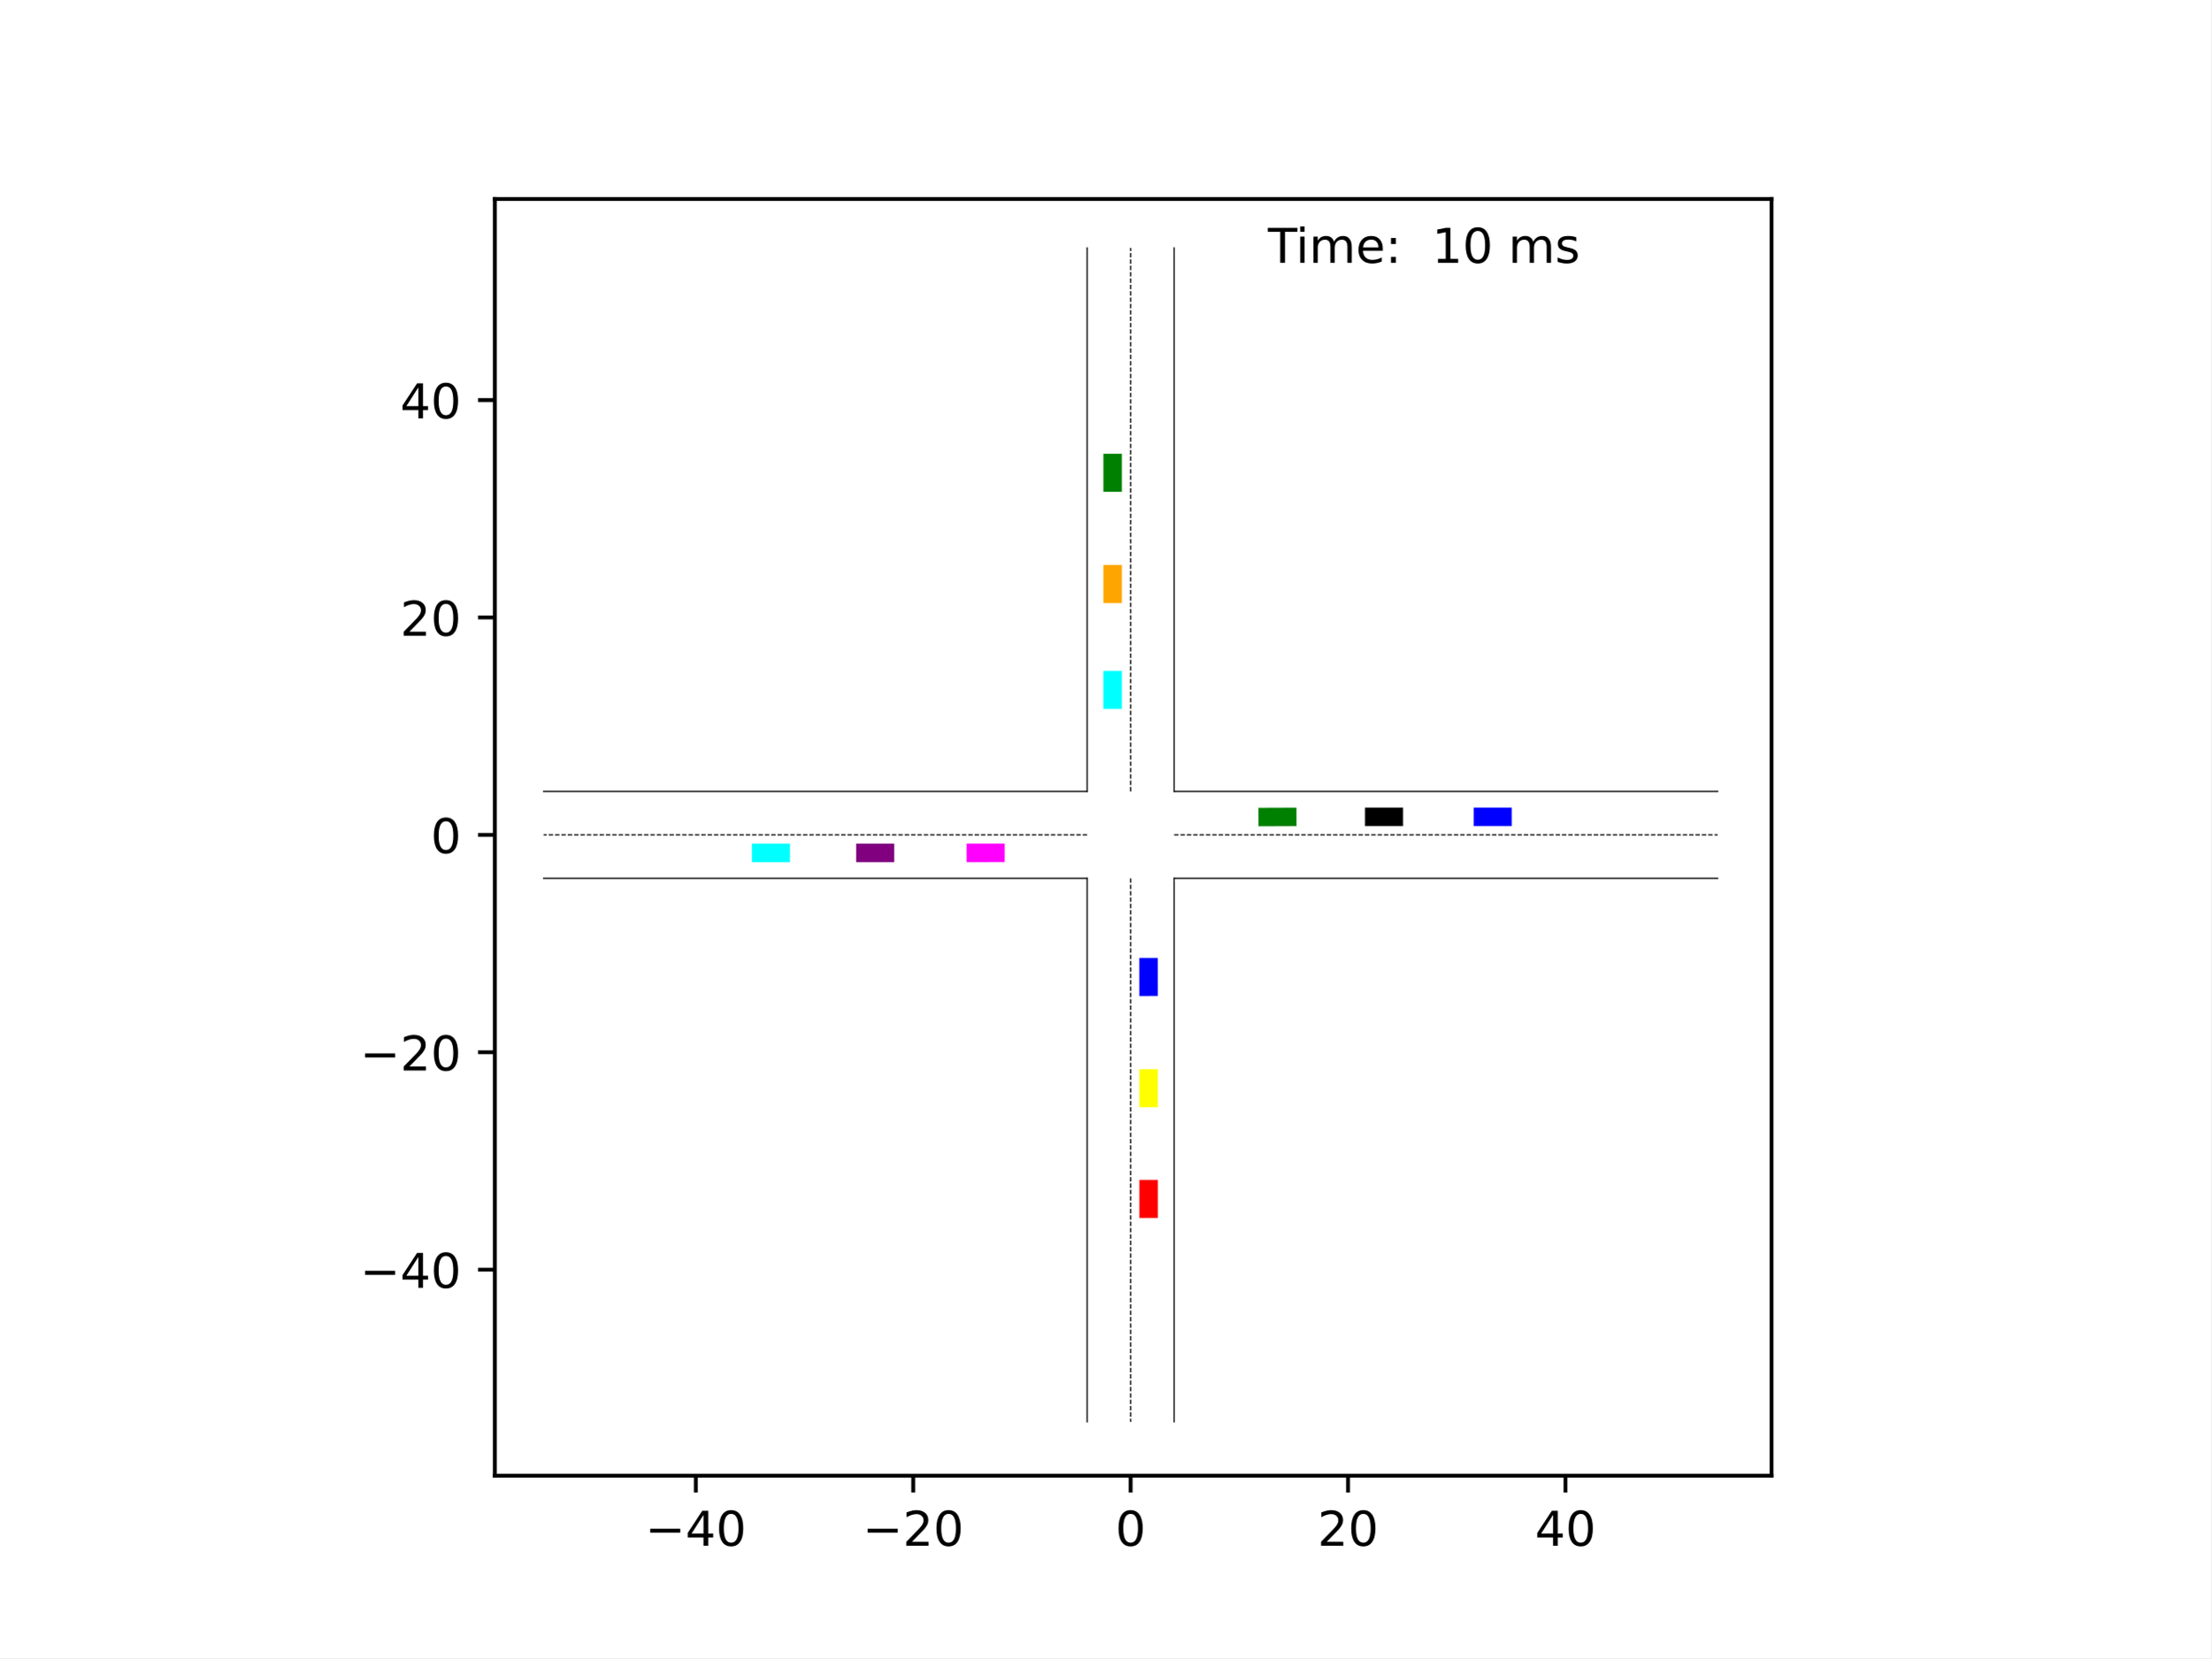
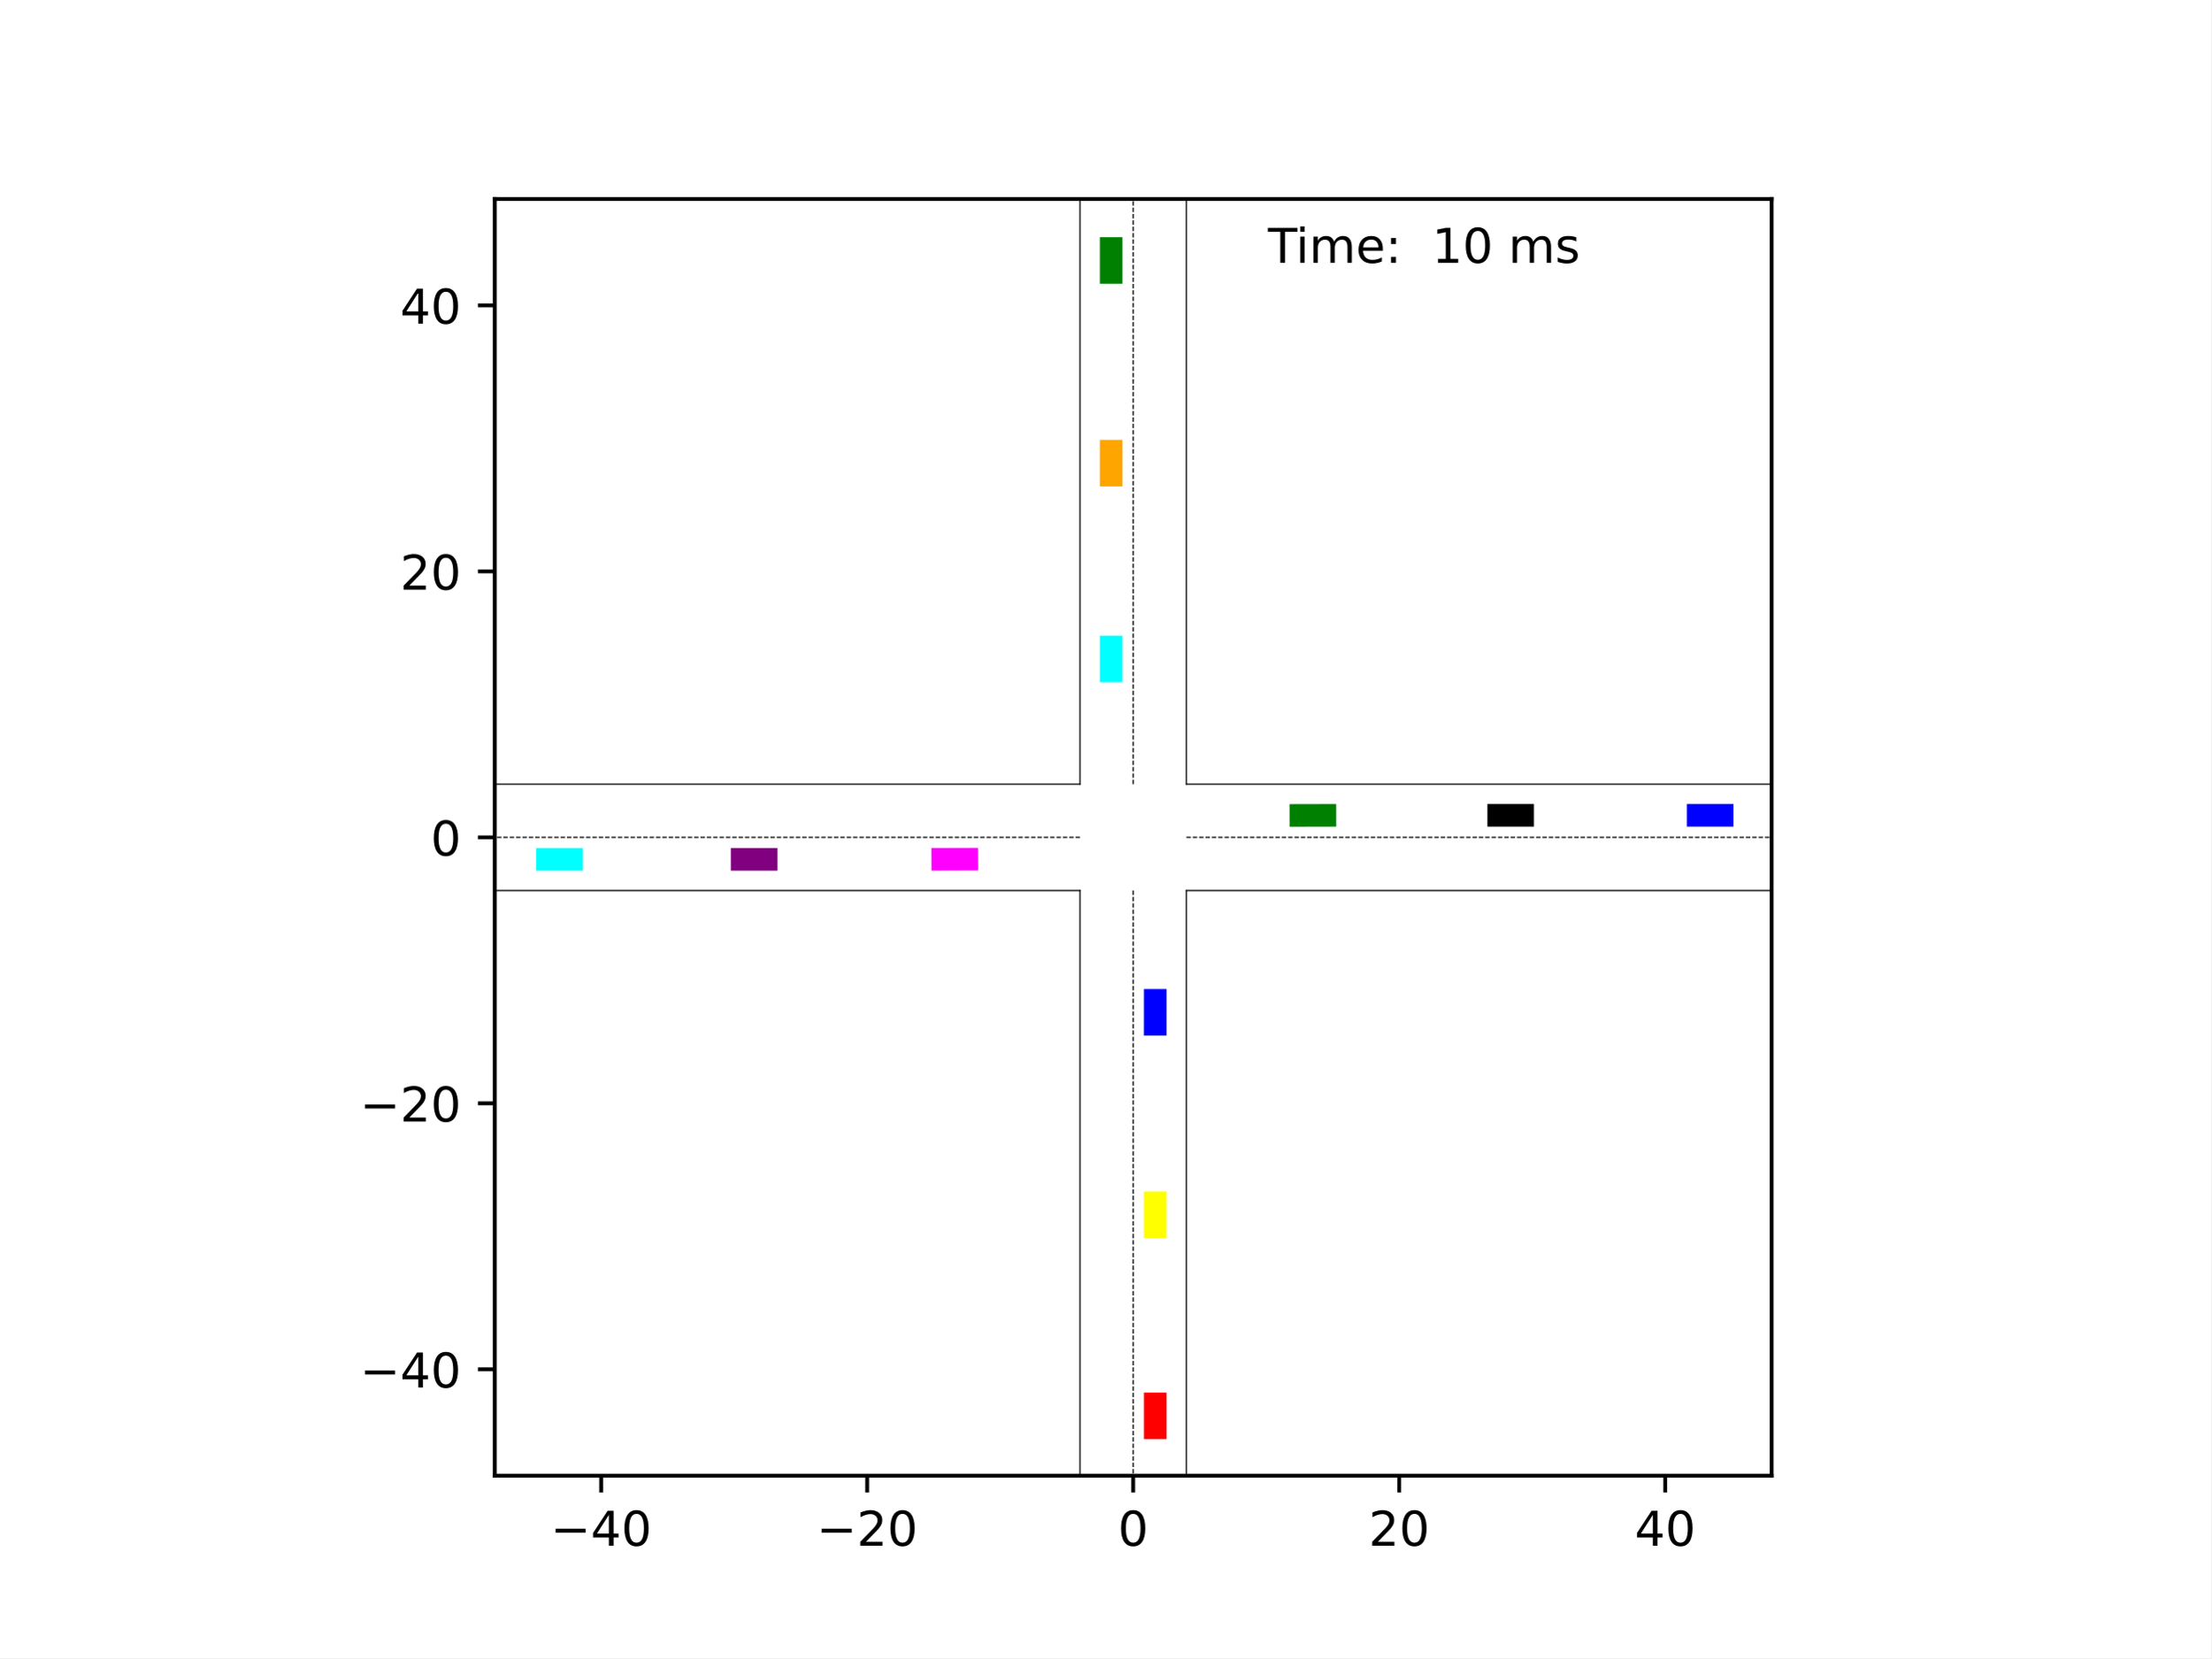
<svg xmlns="http://www.w3.org/2000/svg" xmlns:xlink="http://www.w3.org/1999/xlink" width="460.8pt" height="345.6pt" viewBox="0 0 460.8 345.6" version="1.1">
  <defs>
    <style type="text/css">*{stroke-linejoin: round; stroke-linecap: butt}</style>
  </defs>
  <g id="figure_1">
    <g id="patch_1">
      <path d="M 0 345.6  L 460.8 345.6  L 460.8 0  L 0 0  z " style="fill: #ffffff" />
    </g>
    <g id="axes_1">
      <g id="patch_2">
-         <path d="M 103.12 307.584  L 369.2 307.584  L 369.2 41.472  L 103.12 41.472  z " style="fill: #ffffff" />
+         <path d="M 103.104 307.584  L 369.216 307.584  L 369.216 41.472  L 103.104 41.472  z " style="fill: #ffffff" />
      </g>
      <g id="patch_3">
-         <path d="M 241.3 207.61  L 241.292 199.68  L 237.44 199.684  L 237.448 207.614  z " clip-path="url(#pf945629cb8)" style="fill: #0000ff" />
+         <path d="M 243.102 215.851  L 243.111 206.149  L 238.399 206.145  L 238.39 215.847  z " clip-path="url(#pb597196aeb)" style="fill: #0000ff" />
      </g>
      <g id="patch_4">
-         <path d="M 270.18 168.34  L 262.25 168.371  L 262.266 172.223  L 270.195 172.192  z " clip-path="url(#pf945629cb8)" style="fill: #008000" />
+         <path d="M 278.461 167.582  L 268.759 167.604  L 268.77 172.316  L 278.472 172.294  z " clip-path="url(#pb597196aeb)" style="fill: #008000" />
      </g>
      <g id="patch_5">
-         <path d="M 229.948 139.824  L 229.946 147.754  L 233.798 147.755  L 233.8 139.825  z " clip-path="url(#pf945629cb8)" style="fill: #00ffff" />
+         <path d="M 229.211 132.485  L 229.213 142.187  L 233.925 142.186  L 233.924 132.484  z " clip-path="url(#pb597196aeb)" style="fill: #00ffff" />
      </g>
      <g id="patch_6">
-         <path d="M 201.44 179.688  L 209.369 179.676  L 209.364 175.825  L 201.434 175.836  z " clip-path="url(#pf945629cb8)" style="fill: #ff00ff" />
+         <path d="M 194.127 181.469  L 203.829 181.439  L 203.815 176.727  L 194.113 176.756  z " clip-path="url(#pb597196aeb)" style="fill: #ff00ff" />
      </g>
      <g id="patch_7">
-         <path d="M 241.308 230.789  L 241.308 222.86  L 237.456 222.86  L 237.456 230.789  z " clip-path="url(#pf945629cb8)" style="fill: #ffff00" />
+         <path d="M 243.109 258.045  L 243.109 248.343  L 238.397 248.343  L 238.397 258.045  z " clip-path="url(#pb597196aeb)" style="fill: #ffff00" />
      </g>
      <g id="patch_8">
-         <path d="M 292.406 168.332  L 284.476 168.332  L 284.476 172.184  L 292.406 172.184  z " clip-path="url(#pf945629cb8)" />
+         <path d="M 319.677 167.579  L 309.975 167.579  L 309.975 172.291  L 319.677 172.291  z " clip-path="url(#pb597196aeb)" />
      </g>
      <g id="patch_9">
-         <path d="M 229.948 117.749  L 229.948 125.678  L 233.8 125.678  L 233.8 117.749  z " clip-path="url(#pf945629cb8)" style="fill: #ffa500" />
+         <path d="M 229.211 91.684  L 229.211 101.386  L 233.923 101.386  L 233.923 91.684  z " clip-path="url(#pb597196aeb)" style="fill: #ffa500" />
      </g>
      <g id="patch_10">
-         <path d="M 178.421 179.691  L 186.35 179.691  L 186.35 175.84  L 178.421 175.84  z " clip-path="url(#pf945629cb8)" style="fill: #800080" />
+         <path d="M 152.307 181.477  L 162.009 181.477  L 162.009 176.765  L 152.307 176.765  z " clip-path="url(#pb597196aeb)" style="fill: #800080" />
      </g>
      <g id="patch_11">
-         <path d="M 241.308 253.875  L 241.308 245.945  L 237.456 245.945  L 237.456 253.875  z " clip-path="url(#pf945629cb8)" style="fill: #ff0000" />
+         <path d="M 243.109 299.961  L 243.109 290.259  L 238.397 290.259  L 238.397 299.961  z " clip-path="url(#pb597196aeb)" style="fill: #ff0000" />
      </g>
      <g id="patch_12">
-         <path d="M 315.062 168.332  L 307.132 168.332  L 307.132 172.184  L 315.062 172.184  z " clip-path="url(#pf945629cb8)" style="fill: #0000ff" />
+         <path d="M 361.257 167.579  L 351.555 167.579  L 351.555 172.291  L 361.257 172.291  z " clip-path="url(#pb597196aeb)" style="fill: #0000ff" />
      </g>
      <g id="patch_13">
-         <path d="M 229.948 94.578  L 229.948 102.507  L 233.8 102.507  L 233.8 94.578  z " clip-path="url(#pf945629cb8)" style="fill: #008000" />
+         <path d="M 229.211 49.431  L 229.211 59.133  L 233.923 59.133  L 233.923 49.431  z " clip-path="url(#pb597196aeb)" style="fill: #008000" />
      </g>
      <g id="patch_14">
-         <path d="M 156.709 179.691  L 164.639 179.691  L 164.639 175.84  L 156.709 175.84  z " clip-path="url(#pf945629cb8)" style="fill: #00ffff" />
+         <path d="M 111.736 181.477  L 121.438 181.477  L 121.438 176.765  L 111.736 176.765  z " clip-path="url(#pb597196aeb)" style="fill: #00ffff" />
      </g>
      <g id="matplotlib.axis_1">
        <g id="xtick_1">
          <g id="line2d_1">
            <defs>
-               <path id="m7f6ff23ea1" d="M 0 0  L 0 3.5  " style="stroke: #000000; stroke-width: 0.8" />
+               <path id="m13c715ea62" d="M 0 0  L 0 3.5  " style="stroke: #000000; stroke-width: 0.8" />
            </defs>
            <g>
-               <use xlink:href="#m7f6ff23ea1" x="145.003" y="307.584" style="stroke: #000000; stroke-width: 0.8" />
+               <use xlink:href="#m13c715ea62" x="125.28" y="307.584" style="stroke: #000000; stroke-width: 0.8" />
            </g>
          </g>
          <g id="text_1">
-             <g transform="translate(134.4503 322.1824) scale(0.1 -0.1)">
+             <g transform="translate(114.7277 322.1824) scale(0.1 -0.1)">
              <defs>
                <path id="DejaVuSans-2212" d="M 678 2272  L 4684 2272  L 4684 1741  L 678 1741  L 678 2272  z " transform="scale(0.015625)" />
                <path id="DejaVuSans-34" d="M 2419 4116  L 825 1625  L 2419 1625  L 2419 4116  z M 2253 4666  L 3047 4666  L 3047 1625  L 3713 1625  L 3713 1100  L 3047 1100  L 3047 0  L 2419 0  L 2419 1100  L 313 1100  L 313 1709  L 2253 4666  z " transform="scale(0.015625)" />
                <path id="DejaVuSans-30" d="M 2034 4250  Q 1547 4250 1301 3770  Q 1056 3291 1056 2328  Q 1056 1369 1301 889  Q 1547 409 2034 409  Q 2525 409 2770 889  Q 3016 1369 3016 2328  Q 3016 3291 2770 3770  Q 2525 4250 2034 4250  z M 2034 4750  Q 2819 4750 3233 4129  Q 3647 3509 3647 2328  Q 3647 1150 3233 529  Q 2819 -91 2034 -91  Q 1250 -91 836 529  Q 422 1150 422 2328  Q 422 3509 836 4129  Q 1250 4750 2034 4750  z " transform="scale(0.015625)" />
              </defs>
              <use xlink:href="#DejaVuSans-2212" />
              <use xlink:href="#DejaVuSans-34" x="83.789" />
              <use xlink:href="#DejaVuSans-30" x="147.412" />
            </g>
          </g>
        </g>
        <g id="xtick_2">
          <g id="line2d_2">
            <g>
-               <use xlink:href="#m7f6ff23ea1" x="190.315" y="307.584" style="stroke: #000000; stroke-width: 0.8" />
+               <use xlink:href="#m13c715ea62" x="180.72" y="307.584" style="stroke: #000000; stroke-width: 0.8" />
            </g>
          </g>
          <g id="text_2">
-             <g transform="translate(179.763 322.1824) scale(0.1 -0.1)">
+             <g transform="translate(170.1677 322.1824) scale(0.1 -0.1)">
              <defs>
                <path id="DejaVuSans-32" d="M 1228 531  L 3431 531  L 3431 0  L 469 0  L 469 531  Q 828 903 1448 1529  Q 2069 2156 2228 2338  Q 2531 2678 2651 2914  Q 2772 3150 2772 3378  Q 2772 3750 2511 3984  Q 2250 4219 1831 4219  Q 1534 4219 1204 4116  Q 875 4013 500 3803  L 500 4441  Q 881 4594 1212 4672  Q 1544 4750 1819 4750  Q 2544 4750 2975 4387  Q 3406 4025 3406 3419  Q 3406 3131 3298 2873  Q 3191 2616 2906 2266  Q 2828 2175 2409 1742  Q 1991 1309 1228 531  z " transform="scale(0.015625)" />
              </defs>
              <use xlink:href="#DejaVuSans-2212" />
              <use xlink:href="#DejaVuSans-32" x="83.789" />
              <use xlink:href="#DejaVuSans-30" x="147.412" />
            </g>
          </g>
        </g>
        <g id="xtick_3">
          <g id="line2d_3">
            <g>
-               <use xlink:href="#m7f6ff23ea1" x="235.628" y="307.584" style="stroke: #000000; stroke-width: 0.8" />
+               <use xlink:href="#m13c715ea62" x="236.16" y="307.584" style="stroke: #000000; stroke-width: 0.8" />
            </g>
          </g>
          <g id="text_3">
-             <g transform="translate(232.4467 322.1824) scale(0.1 -0.1)">
+             <g transform="translate(232.9787 322.1824) scale(0.1 -0.1)">
              <use xlink:href="#DejaVuSans-30" />
            </g>
          </g>
        </g>
        <g id="xtick_4">
          <g id="line2d_4">
            <g>
-               <use xlink:href="#m7f6ff23ea1" x="280.941" y="307.584" style="stroke: #000000; stroke-width: 0.8" />
+               <use xlink:href="#m13c715ea62" x="291.6" y="307.584" style="stroke: #000000; stroke-width: 0.8" />
            </g>
          </g>
          <g id="text_4">
-             <g transform="translate(274.5782 322.1824) scale(0.1 -0.1)">
+             <g transform="translate(285.2375 322.1824) scale(0.1 -0.1)">
              <use xlink:href="#DejaVuSans-32" />
              <use xlink:href="#DejaVuSans-30" x="63.623" />
            </g>
          </g>
        </g>
        <g id="xtick_5">
          <g id="line2d_5">
            <g>
-               <use xlink:href="#m7f6ff23ea1" x="326.253" y="307.584" style="stroke: #000000; stroke-width: 0.8" />
+               <use xlink:href="#m13c715ea62" x="347.04" y="307.584" style="stroke: #000000; stroke-width: 0.8" />
            </g>
          </g>
          <g id="text_5">
-             <g transform="translate(319.8908 322.1824) scale(0.1 -0.1)">
+             <g transform="translate(340.6775 322.1824) scale(0.1 -0.1)">
              <use xlink:href="#DejaVuSans-34" />
              <use xlink:href="#DejaVuSans-30" x="63.623" />
            </g>
          </g>
        </g>
      </g>
      <g id="matplotlib.axis_2">
        <g id="ytick_1">
          <g id="line2d_6">
            <defs>
-               <path id="m15d9af0595" d="M 0 0  L -3.5 0  " style="stroke: #000000; stroke-width: 0.8" />
+               <path id="m7f3af8f8c1" d="M 0 0  L -3.5 0  " style="stroke: #000000; stroke-width: 0.8" />
            </defs>
            <g>
-               <use xlink:href="#m15d9af0595" x="103.12" y="264.637" style="stroke: #000000; stroke-width: 0.8" />
+               <use xlink:href="#m7f3af8f8c1" x="103.104" y="285.408" style="stroke: #000000; stroke-width: 0.8" />
            </g>
          </g>
          <g id="text_6">
-             <g transform="translate(75.01489 268.4361) scale(0.1 -0.1)">
+             <g transform="translate(74.99931 289.2072) scale(0.1 -0.1)">
              <use xlink:href="#DejaVuSans-2212" />
              <use xlink:href="#DejaVuSans-34" x="83.789" />
              <use xlink:href="#DejaVuSans-30" x="147.412" />
            </g>
          </g>
        </g>
        <g id="ytick_2">
          <g id="line2d_7">
            <g>
-               <use xlink:href="#m15d9af0595" x="103.12" y="219.324" style="stroke: #000000; stroke-width: 0.8" />
+               <use xlink:href="#m7f3af8f8c1" x="103.104" y="229.968" style="stroke: #000000; stroke-width: 0.8" />
            </g>
          </g>
          <g id="text_7">
-             <g transform="translate(75.01489 223.1235) scale(0.1 -0.1)">
+             <g transform="translate(74.99931 233.7672) scale(0.1 -0.1)">
              <use xlink:href="#DejaVuSans-2212" />
              <use xlink:href="#DejaVuSans-32" x="83.789" />
              <use xlink:href="#DejaVuSans-30" x="147.412" />
            </g>
          </g>
        </g>
        <g id="ytick_3">
          <g id="line2d_8">
            <g>
-               <use xlink:href="#m15d9af0595" x="103.12" y="174.012" style="stroke: #000000; stroke-width: 0.8" />
+               <use xlink:href="#m7f3af8f8c1" x="103.104" y="174.528" style="stroke: #000000; stroke-width: 0.8" />
            </g>
          </g>
          <g id="text_8">
-             <g transform="translate(89.75708 177.8108) scale(0.1 -0.1)">
+             <g transform="translate(89.7415 178.3272) scale(0.1 -0.1)">
              <use xlink:href="#DejaVuSans-30" />
            </g>
          </g>
        </g>
        <g id="ytick_4">
          <g id="line2d_9">
            <g>
-               <use xlink:href="#m15d9af0595" x="103.12" y="128.699" style="stroke: #000000; stroke-width: 0.8" />
+               <use xlink:href="#m7f3af8f8c1" x="103.104" y="119.088" style="stroke: #000000; stroke-width: 0.8" />
            </g>
          </g>
          <g id="text_9">
-             <g transform="translate(83.39458 132.4981) scale(0.1 -0.1)">
+             <g transform="translate(83.379 122.8872) scale(0.1 -0.1)">
              <use xlink:href="#DejaVuSans-32" />
              <use xlink:href="#DejaVuSans-30" x="63.623" />
            </g>
          </g>
        </g>
        <g id="ytick_5">
          <g id="line2d_10">
            <g>
-               <use xlink:href="#m15d9af0595" x="103.12" y="83.386" style="stroke: #000000; stroke-width: 0.8" />
+               <use xlink:href="#m7f3af8f8c1" x="103.104" y="63.648" style="stroke: #000000; stroke-width: 0.8" />
            </g>
          </g>
          <g id="text_10">
-             <g transform="translate(83.39458 87.18544) scale(0.1 -0.1)">
+             <g transform="translate(83.379 67.44722) scale(0.1 -0.1)">
              <use xlink:href="#DejaVuSans-34" />
              <use xlink:href="#DejaVuSans-30" x="63.623" />
            </g>
          </g>
        </g>
      </g>
      <g id="line2d_11">
-         <path d="M 244.691 296.356  L 244.691 183.074  " clip-path="url(#pf945629cb8)" style="fill: none; stroke: #000000; stroke-width: 0.25; stroke-linecap: square" />
+         <path d="M 247.248 346.6  L 247.248 185.616  " clip-path="url(#pb597196aeb)" style="fill: none; stroke: #000000; stroke-width: 0.25; stroke-linecap: square" />
      </g>
      <g id="line2d_12">
-         <path d="M 244.691 183.074  L 357.972 183.074  " clip-path="url(#pf945629cb8)" style="fill: none; stroke: #000000; stroke-width: 0.25; stroke-linecap: square" />
+         <path d="M 247.248 185.616  L 413.568 185.616  " clip-path="url(#pb597196aeb)" style="fill: none; stroke: #000000; stroke-width: 0.25; stroke-linecap: square" />
      </g>
      <g id="line2d_13">
-         <path d="M 357.972 164.949  L 244.691 164.949  " clip-path="url(#pf945629cb8)" style="fill: none; stroke: #000000; stroke-width: 0.25; stroke-linecap: square" />
+         <path d="M 413.568 163.44  L 247.248 163.44  " clip-path="url(#pb597196aeb)" style="fill: none; stroke: #000000; stroke-width: 0.25; stroke-linecap: square" />
      </g>
      <g id="line2d_14">
-         <path d="M 244.691 164.949  L 244.691 51.667  " clip-path="url(#pf945629cb8)" style="fill: none; stroke: #000000; stroke-width: 0.25; stroke-linecap: square" />
+         <path d="M 247.248 163.44  L 247.248 -1  " clip-path="url(#pb597196aeb)" style="fill: none; stroke: #000000; stroke-width: 0.25; stroke-linecap: square" />
      </g>
      <g id="line2d_15">
-         <path d="M 226.565 51.667  L 226.565 164.949  " clip-path="url(#pf945629cb8)" style="fill: none; stroke: #000000; stroke-width: 0.25; stroke-linecap: square" />
+         <path d="M 225.072 -1  L 225.072 163.44  " clip-path="url(#pb597196aeb)" style="fill: none; stroke: #000000; stroke-width: 0.25; stroke-linecap: square" />
      </g>
      <g id="line2d_16">
-         <path d="M 226.565 164.949  L 113.284 164.949  " clip-path="url(#pf945629cb8)" style="fill: none; stroke: #000000; stroke-width: 0.25; stroke-linecap: square" />
+         <path d="M 225.072 163.44  L 58.752 163.44  " clip-path="url(#pb597196aeb)" style="fill: none; stroke: #000000; stroke-width: 0.25; stroke-linecap: square" />
      </g>
      <g id="line2d_17">
-         <path d="M 113.284 183.074  L 226.565 183.074  " clip-path="url(#pf945629cb8)" style="fill: none; stroke: #000000; stroke-width: 0.25; stroke-linecap: square" />
+         <path d="M 58.752 185.616  L 225.072 185.616  " clip-path="url(#pb597196aeb)" style="fill: none; stroke: #000000; stroke-width: 0.25; stroke-linecap: square" />
      </g>
      <g id="line2d_18">
-         <path d="M 226.565 183.074  L 226.565 296.356  " clip-path="url(#pf945629cb8)" style="fill: none; stroke: #000000; stroke-width: 0.25; stroke-linecap: square" />
+         <path d="M 225.072 185.616  L 225.072 346.6  " clip-path="url(#pb597196aeb)" style="fill: none; stroke: #000000; stroke-width: 0.25; stroke-linecap: square" />
      </g>
      <g id="line2d_19">
-         <path d="M 244.691 174.012  L 357.972 174.012  " clip-path="url(#pf945629cb8)" style="fill: none; stroke-dasharray: 0.925,0.4; stroke-dashoffset: 0; stroke: #000000; stroke-width: 0.25" />
+         <path d="M 247.248 174.528  L 413.568 174.528  " clip-path="url(#pb597196aeb)" style="fill: none; stroke-dasharray: 0.925,0.4; stroke-dashoffset: 0; stroke: #000000; stroke-width: 0.25" />
      </g>
      <g id="line2d_20">
-         <path d="M 235.628 164.949  L 235.628 51.667  " clip-path="url(#pf945629cb8)" style="fill: none; stroke-dasharray: 0.925,0.4; stroke-dashoffset: 0; stroke: #000000; stroke-width: 0.25" />
+         <path d="M 236.16 163.44  L 236.16 -1  " clip-path="url(#pb597196aeb)" style="fill: none; stroke-dasharray: 0.925,0.4; stroke-dashoffset: 0; stroke: #000000; stroke-width: 0.25" />
      </g>
      <g id="line2d_21">
-         <path d="M 226.565 174.012  L 113.284 174.012  " clip-path="url(#pf945629cb8)" style="fill: none; stroke-dasharray: 0.925,0.4; stroke-dashoffset: 0; stroke: #000000; stroke-width: 0.25" />
+         <path d="M 225.072 174.528  L 58.752 174.528  " clip-path="url(#pb597196aeb)" style="fill: none; stroke-dasharray: 0.925,0.4; stroke-dashoffset: 0; stroke: #000000; stroke-width: 0.25" />
      </g>
      <g id="line2d_22">
-         <path d="M 235.628 183.074  L 235.628 296.356  " clip-path="url(#pf945629cb8)" style="fill: none; stroke-dasharray: 0.925,0.4; stroke-dashoffset: 0; stroke: #000000; stroke-width: 0.25" />
+         <path d="M 236.16 185.616  L 236.16 346.6  " clip-path="url(#pb597196aeb)" style="fill: none; stroke-dasharray: 0.925,0.4; stroke-dashoffset: 0; stroke: #000000; stroke-width: 0.25" />
      </g>
      <g id="patch_15">
-         <path d="M 103.12 307.584  L 103.12 41.472  " style="fill: none; stroke: #000000; stroke-width: 0.8; stroke-linejoin: miter; stroke-linecap: square" />
+         <path d="M 103.104 307.584  L 103.104 41.472  " style="fill: none; stroke: #000000; stroke-width: 0.8; stroke-linejoin: miter; stroke-linecap: square" />
      </g>
      <g id="patch_16">
-         <path d="M 369.2 307.584  L 369.2 41.472  " style="fill: none; stroke: #000000; stroke-width: 0.8; stroke-linejoin: miter; stroke-linecap: square" />
+         <path d="M 369.216 307.584  L 369.216 41.472  " style="fill: none; stroke: #000000; stroke-width: 0.8; stroke-linejoin: miter; stroke-linecap: square" />
      </g>
      <g id="patch_17">
-         <path d="M 103.12 307.584  L 369.2 307.584  " style="fill: none; stroke: #000000; stroke-width: 0.8; stroke-linejoin: miter; stroke-linecap: square" />
+         <path d="M 103.104 307.584  L 369.216 307.584  " style="fill: none; stroke: #000000; stroke-width: 0.8; stroke-linejoin: miter; stroke-linecap: square" />
      </g>
      <g id="patch_18">
-         <path d="M 103.12 41.472  L 369.2 41.472  " style="fill: none; stroke: #000000; stroke-width: 0.8; stroke-linejoin: miter; stroke-linecap: square" />
+         <path d="M 103.104 41.472  L 369.216 41.472  " style="fill: none; stroke: #000000; stroke-width: 0.8; stroke-linejoin: miter; stroke-linecap: square" />
      </g>
      <g id="text_11">
-         <g transform="translate(264.243 54.7776) scale(0.1 -0.1)">
+         <g transform="translate(264.2539 54.7776) scale(0.1 -0.1)">
          <defs>
            <path id="DejaVuSans-54" d="M -19 4666  L 3928 4666  L 3928 4134  L 2272 4134  L 2272 0  L 1638 0  L 1638 4134  L -19 4134  L -19 4666  z " transform="scale(0.015625)" />
            <path id="DejaVuSans-69" d="M 603 3500  L 1178 3500  L 1178 0  L 603 0  L 603 3500  z M 603 4863  L 1178 4863  L 1178 4134  L 603 4134  L 603 4863  z " transform="scale(0.015625)" />
            <path id="DejaVuSans-6d" d="M 3328 2828  Q 3544 3216 3844 3400  Q 4144 3584 4550 3584  Q 5097 3584 5394 3201  Q 5691 2819 5691 2113  L 5691 0  L 5113 0  L 5113 2094  Q 5113 2597 4934 2840  Q 4756 3084 4391 3084  Q 3944 3084 3684 2787  Q 3425 2491 3425 1978  L 3425 0  L 2847 0  L 2847 2094  Q 2847 2600 2669 2842  Q 2491 3084 2119 3084  Q 1678 3084 1418 2786  Q 1159 2488 1159 1978  L 1159 0  L 581 0  L 581 3500  L 1159 3500  L 1159 2956  Q 1356 3278 1631 3431  Q 1906 3584 2284 3584  Q 2666 3584 2933 3390  Q 3200 3197 3328 2828  z " transform="scale(0.015625)" />
            <path id="DejaVuSans-65" d="M 3597 1894  L 3597 1613  L 953 1613  Q 991 1019 1311 708  Q 1631 397 2203 397  Q 2534 397 2845 478  Q 3156 559 3463 722  L 3463 178  Q 3153 47 2828 -22  Q 2503 -91 2169 -91  Q 1331 -91 842 396  Q 353 884 353 1716  Q 353 2575 817 3079  Q 1281 3584 2069 3584  Q 2775 3584 3186 3129  Q 3597 2675 3597 1894  z M 3022 2063  Q 3016 2534 2758 2815  Q 2500 3097 2075 3097  Q 1594 3097 1305 2825  Q 1016 2553 972 2059  L 3022 2063  z " transform="scale(0.015625)" />
            <path id="DejaVuSans-3a" d="M 750 794  L 1409 794  L 1409 0  L 750 0  L 750 794  z M 750 3309  L 1409 3309  L 1409 2516  L 750 2516  L 750 3309  z " transform="scale(0.015625)" />
            <path id="DejaVuSans-20" transform="scale(0.015625)" />
            <path id="DejaVuSans-31" d="M 794 531  L 1825 531  L 1825 4091  L 703 3866  L 703 4441  L 1819 4666  L 2450 4666  L 2450 531  L 3481 531  L 3481 0  L 794 0  L 794 531  z " transform="scale(0.015625)" />
            <path id="DejaVuSans-73" d="M 2834 3397  L 2834 2853  Q 2591 2978 2328 3040  Q 2066 3103 1784 3103  Q 1356 3103 1142 2972  Q 928 2841 928 2578  Q 928 2378 1081 2264  Q 1234 2150 1697 2047  L 1894 2003  Q 2506 1872 2764 1633  Q 3022 1394 3022 966  Q 3022 478 2636 193  Q 2250 -91 1575 -91  Q 1294 -91 989 -36  Q 684 19 347 128  L 347 722  Q 666 556 975 473  Q 1284 391 1588 391  Q 1994 391 2212 530  Q 2431 669 2431 922  Q 2431 1156 2273 1281  Q 2116 1406 1581 1522  L 1381 1569  Q 847 1681 609 1914  Q 372 2147 372 2553  Q 372 3047 722 3315  Q 1072 3584 1716 3584  Q 2034 3584 2315 3537  Q 2597 3491 2834 3397  z " transform="scale(0.015625)" />
          </defs>
          <use xlink:href="#DejaVuSans-54" />
          <use xlink:href="#DejaVuSans-69" x="57.959" />
          <use xlink:href="#DejaVuSans-6d" x="85.742" />
          <use xlink:href="#DejaVuSans-65" x="183.154" />
          <use xlink:href="#DejaVuSans-3a" x="244.678" />
          <use xlink:href="#DejaVuSans-20" x="278.369" />
          <use xlink:href="#DejaVuSans-20" x="310.156" />
          <use xlink:href="#DejaVuSans-31" x="341.943" />
          <use xlink:href="#DejaVuSans-30" x="405.566" />
          <use xlink:href="#DejaVuSans-20" x="469.189" />
          <use xlink:href="#DejaVuSans-6d" x="500.977" />
          <use xlink:href="#DejaVuSans-73" x="598.389" />
        </g>
      </g>
    </g>
  </g>
  <defs>
-     <clipPath id="pf945629cb8">
-       <rect x="103.12" y="41.472" width="266.081" height="266.112" />
+     <clipPath id="pb597196aeb">
+       <rect x="103.104" y="41.472" width="266.112" height="266.112" />
    </clipPath>
  </defs>
</svg>
